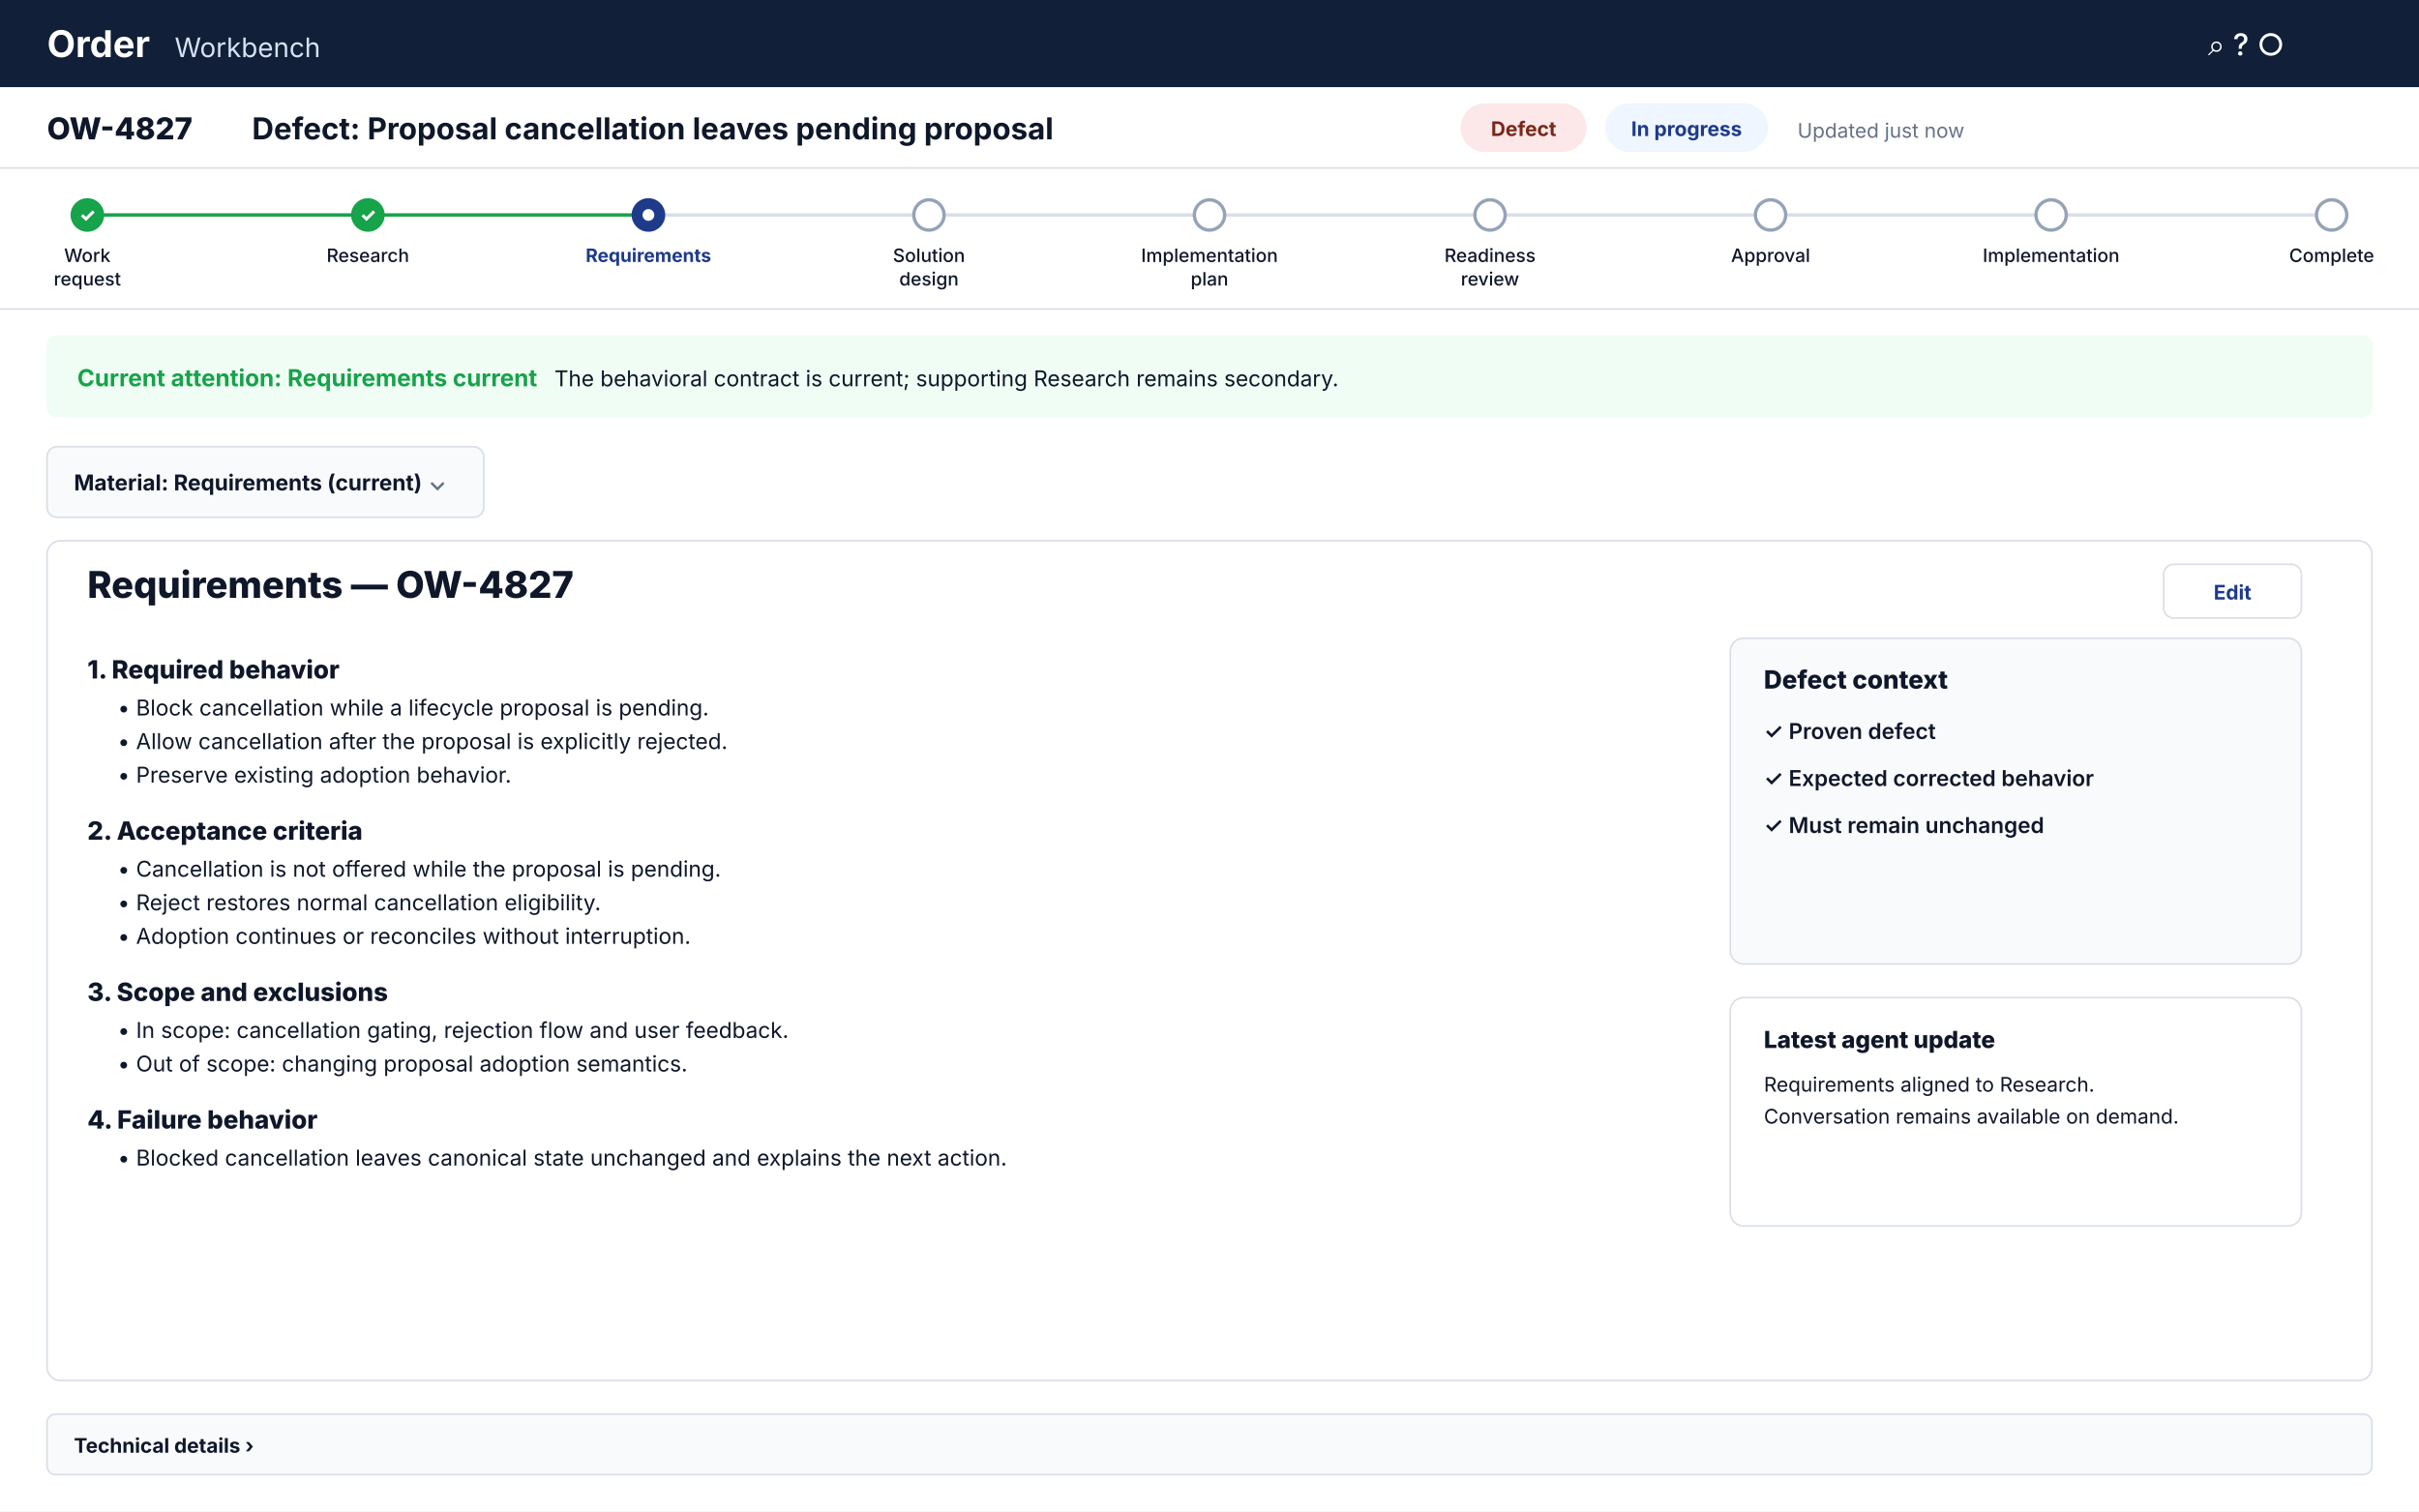
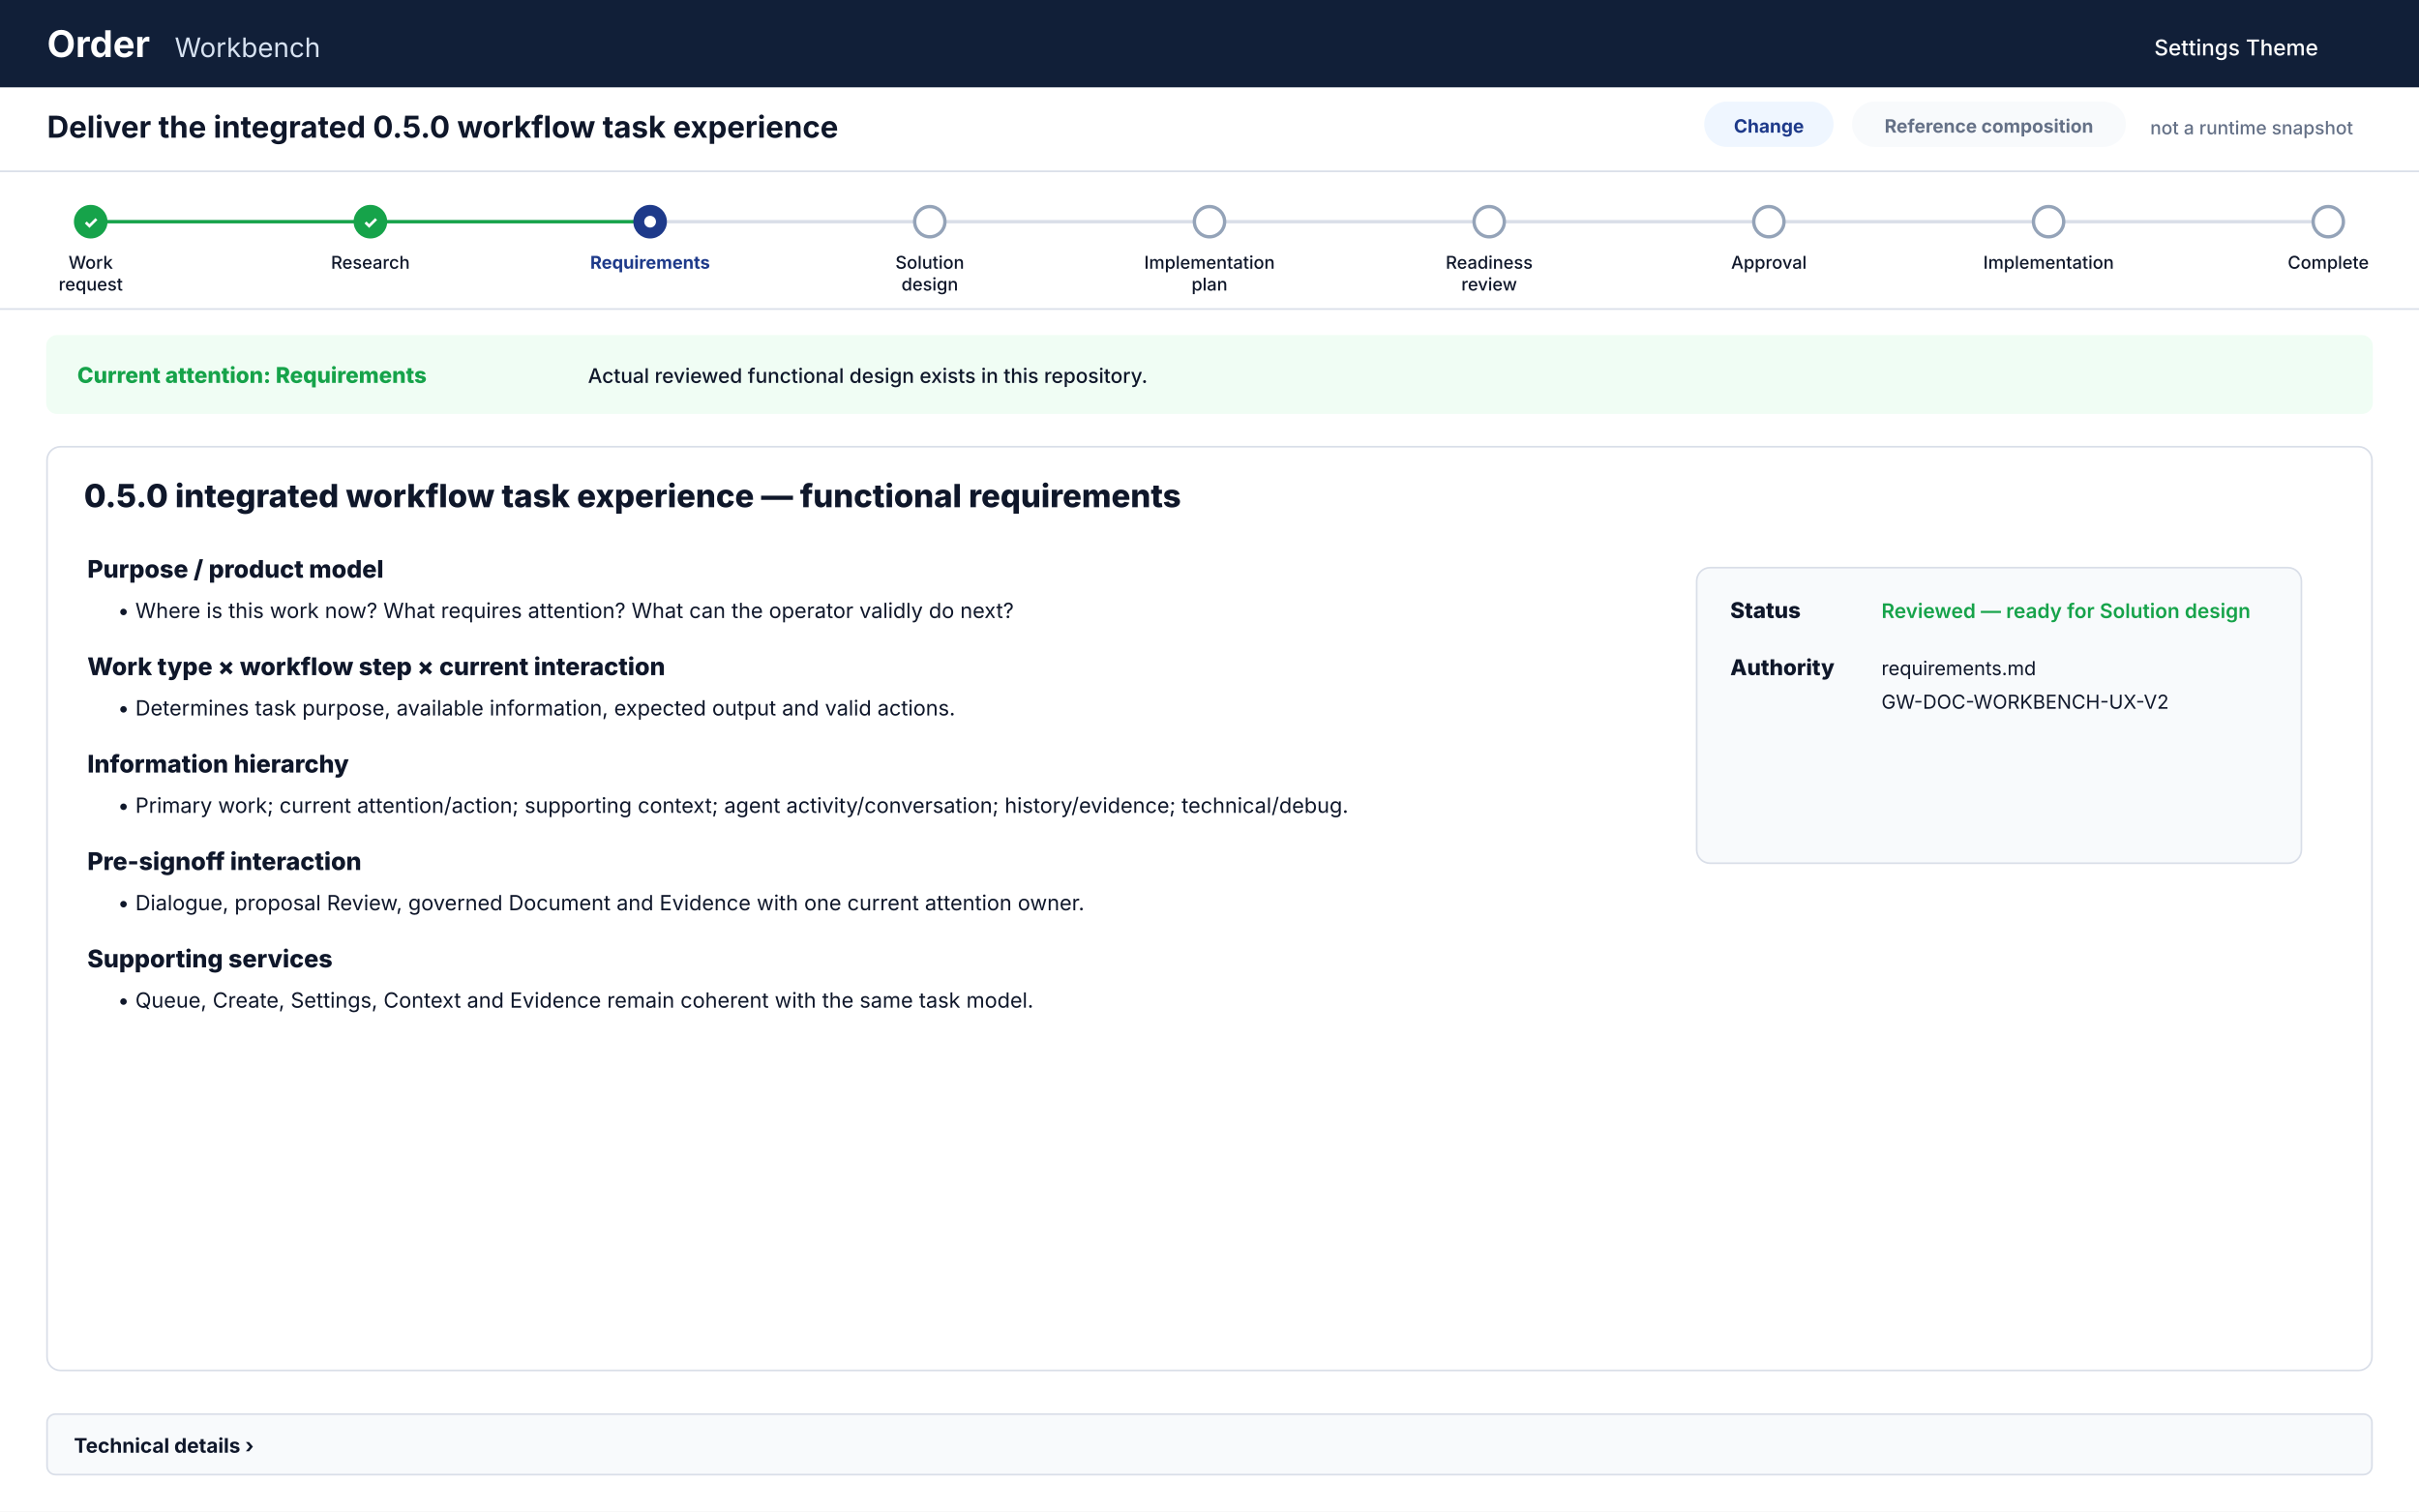
<svg xmlns="http://www.w3.org/2000/svg" width="1440" height="900" viewBox="0 0 1440 900">
  <rect width="1440" height="900" fill="#FFFFFF" />
  <rect width="1440" height="52" fill="#111F38" />
-   <text x="28" y="34" font-family="ui-sans-serif,system-ui,-apple-system,Segoe UI,sans-serif" font-size="22" font-weight="700" fill="#FFFFFF" text-anchor="start">Order</text>
+   <text x="28" y="34" font-family="ui-sans-serif,system-ui,-apple-system,Segoe UI,sans-serif" font-size="22" font-weight="700" fill="#fff" text-anchor="start">Order</text>
  <text x="104" y="34" font-family="ui-sans-serif,system-ui,-apple-system,Segoe UI,sans-serif" font-size="16" font-weight="400" fill="#D7E2F1" text-anchor="start">Workbench</text>
-   <text x="1360" y="33" font-family="ui-sans-serif,system-ui,-apple-system,Segoe UI,sans-serif" font-size="18" font-weight="500" fill="#FFFFFF" text-anchor="end">⌕   ?   ○</text>
-   <rect x="0" y="52" width="1440" height="48" fill="#FFFFFF" />
-   <line x1="0" y1="100" x2="1440" y2="100" stroke="#D9DEE8" stroke-width="1" />
-   <text x="28" y="83" font-family="ui-sans-serif,system-ui,-apple-system,Segoe UI,sans-serif" font-size="18" font-weight="800" fill="#0F172A" text-anchor="start">OW-4827</text>
-   <text x="150" y="83" font-family="ui-sans-serif,system-ui,-apple-system,Segoe UI,sans-serif" font-size="18" font-weight="700" fill="#0F172A" text-anchor="start">Defect: Proposal cancellation leaves pending proposal</text>
-   <rect x="870" y="62" width="74" height="28" rx="14" fill="#FCE8E8" stroke="#FCE8E8" />
-   <text x="907" y="81" font-family="ui-sans-serif,system-ui,-apple-system,Segoe UI,sans-serif" font-size="12" font-weight="700" fill="#7A271A" text-anchor="middle">Defect</text>
-   <rect x="956" y="62" width="96" height="28" rx="14" fill="#EFF6FF" stroke="#EFF6FF" />
-   <text x="1004" y="81" font-family="ui-sans-serif,system-ui,-apple-system,Segoe UI,sans-serif" font-size="12" font-weight="700" fill="#1E3A8A" text-anchor="middle">In progress</text>
-   <text x="1070" y="82" font-family="ui-sans-serif,system-ui,-apple-system,Segoe UI,sans-serif" font-size="12" font-weight="400" fill="#657187" text-anchor="start">Updated just now</text>
-   <line x1="52" y1="128" x2="1388" y2="128" stroke="#D9DEE8" stroke-width="2" />
-   <line x1="52" y1="128" x2="386" y2="128" stroke="#16A34A" stroke-width="2" />
-   <circle cx="52" cy="128" r="9" fill="#16A34A" stroke="#16A34A" stroke-width="2" />
-   <text x="52" y="132" font-family="ui-sans-serif,system-ui,-apple-system,Segoe UI,sans-serif" font-size="11" font-weight="800" fill="#FFFFFF" text-anchor="middle">✓</text>
-   <text x="52" y="156" font-family="ui-sans-serif,system-ui,-apple-system,Segoe UI,sans-serif" font-size="11" font-weight="500" fill="#0F172A" text-anchor="middle">Work</text>
-   <text x="52" y="170" font-family="ui-sans-serif,system-ui,-apple-system,Segoe UI,sans-serif" font-size="11" font-weight="500" fill="#0F172A" text-anchor="middle">request</text>
-   <circle cx="219" cy="128" r="9" fill="#16A34A" stroke="#16A34A" stroke-width="2" />
-   <text x="219" y="132" font-family="ui-sans-serif,system-ui,-apple-system,Segoe UI,sans-serif" font-size="11" font-weight="800" fill="#FFFFFF" text-anchor="middle">✓</text>
-   <text x="219" y="156" font-family="ui-sans-serif,system-ui,-apple-system,Segoe UI,sans-serif" font-size="11" font-weight="500" fill="#0F172A" text-anchor="middle">Research</text>
-   <circle cx="386" cy="128" r="9" fill="#1E3A8A" stroke="#1E3A8A" stroke-width="2" />
-   <circle cx="386" cy="128" r="3.5" fill="#FFFFFF" />
-   <text x="386" y="156" font-family="ui-sans-serif,system-ui,-apple-system,Segoe UI,sans-serif" font-size="11" font-weight="700" fill="#1E3A8A" text-anchor="middle">Requirements</text>
-   <circle cx="553" cy="128" r="9" fill="#FFFFFF" stroke="#94A3B8" stroke-width="2" />
-   <text x="553" y="156" font-family="ui-sans-serif,system-ui,-apple-system,Segoe UI,sans-serif" font-size="11" font-weight="500" fill="#0F172A" text-anchor="middle">Solution</text>
-   <text x="553" y="170" font-family="ui-sans-serif,system-ui,-apple-system,Segoe UI,sans-serif" font-size="11" font-weight="500" fill="#0F172A" text-anchor="middle">design</text>
-   <circle cx="720" cy="128" r="9" fill="#FFFFFF" stroke="#94A3B8" stroke-width="2" />
-   <text x="720" y="156" font-family="ui-sans-serif,system-ui,-apple-system,Segoe UI,sans-serif" font-size="11" font-weight="500" fill="#0F172A" text-anchor="middle">Implementation</text>
-   <text x="720" y="170" font-family="ui-sans-serif,system-ui,-apple-system,Segoe UI,sans-serif" font-size="11" font-weight="500" fill="#0F172A" text-anchor="middle">plan</text>
-   <circle cx="887" cy="128" r="9" fill="#FFFFFF" stroke="#94A3B8" stroke-width="2" />
-   <text x="887" y="156" font-family="ui-sans-serif,system-ui,-apple-system,Segoe UI,sans-serif" font-size="11" font-weight="500" fill="#0F172A" text-anchor="middle">Readiness</text>
-   <text x="887" y="170" font-family="ui-sans-serif,system-ui,-apple-system,Segoe UI,sans-serif" font-size="11" font-weight="500" fill="#0F172A" text-anchor="middle">review</text>
-   <circle cx="1054" cy="128" r="9" fill="#FFFFFF" stroke="#94A3B8" stroke-width="2" />
-   <text x="1054" y="156" font-family="ui-sans-serif,system-ui,-apple-system,Segoe UI,sans-serif" font-size="11" font-weight="500" fill="#0F172A" text-anchor="middle">Approval</text>
-   <circle cx="1221" cy="128" r="9" fill="#FFFFFF" stroke="#94A3B8" stroke-width="2" />
-   <text x="1221" y="156" font-family="ui-sans-serif,system-ui,-apple-system,Segoe UI,sans-serif" font-size="11" font-weight="500" fill="#0F172A" text-anchor="middle">Implementation</text>
-   <circle cx="1388" cy="128" r="9" fill="#FFFFFF" stroke="#94A3B8" stroke-width="2" />
-   <text x="1388" y="156" font-family="ui-sans-serif,system-ui,-apple-system,Segoe UI,sans-serif" font-size="11" font-weight="500" fill="#0F172A" text-anchor="middle">Complete</text>
+   <text x="1380" y="33" font-family="ui-sans-serif,system-ui,-apple-system,Segoe UI,sans-serif" font-size="13" font-weight="500" fill="#fff" text-anchor="end">Settings   Theme</text>
+   <line x1="0" y1="102" x2="1440" y2="102" stroke="#D9DEE8" stroke-width="1" />
+   <text x="28" y="82" font-family="ui-sans-serif,system-ui,-apple-system,Segoe UI,sans-serif" font-size="18" font-weight="700" fill="#0F172A" text-anchor="start">Deliver the integrated 0.5.0 workflow task experience</text>
+   <rect x="1015" y="61" width="76" height="26" rx="13" fill="#EFF6FF" stroke="#EFF6FF" />
+   <text x="1053" y="79" font-family="ui-sans-serif,system-ui,-apple-system,Segoe UI,sans-serif" font-size="11" font-weight="700" fill="#1E3A8A" text-anchor="middle">Change</text>
+   <rect x="1103" y="61" width="162" height="26" rx="13" fill="#F8FAFC" stroke="#F8FAFC" />
+   <text x="1184" y="79" font-family="ui-sans-serif,system-ui,-apple-system,Segoe UI,sans-serif" font-size="11" font-weight="700" fill="#657187" text-anchor="middle">Reference composition</text>
+   <text x="1280" y="80" font-family="ui-sans-serif,system-ui,-apple-system,Segoe UI,sans-serif" font-size="11" font-weight="500" fill="#657187" text-anchor="start">not a runtime snapshot</text>
+   <line x1="54" y1="132" x2="1386" y2="132" stroke="#D9DEE8" stroke-width="2" />
+   <line x1="54" y1="132" x2="387" y2="132" stroke="#16A34A" stroke-width="2" />
+   <circle cx="54" cy="132" r="9" fill="#16A34A" stroke="#16A34A" stroke-width="2" />
+   <text x="54" y="136" font-family="ui-sans-serif,system-ui,-apple-system,Segoe UI,sans-serif" font-size="10" font-weight="800" fill="#fff" text-anchor="middle">✓</text>
+   <text x="54" y="160" font-family="ui-sans-serif,system-ui,-apple-system,Segoe UI,sans-serif" font-size="10.5" font-weight="500" fill="#0F172A" text-anchor="middle">Work</text>
+   <text x="54" y="173" font-family="ui-sans-serif,system-ui,-apple-system,Segoe UI,sans-serif" font-size="10.5" font-weight="500" fill="#0F172A" text-anchor="middle">request</text>
+   <circle cx="220.5" cy="132" r="9" fill="#16A34A" stroke="#16A34A" stroke-width="2" />
+   <text x="220.5" y="136" font-family="ui-sans-serif,system-ui,-apple-system,Segoe UI,sans-serif" font-size="10" font-weight="800" fill="#fff" text-anchor="middle">✓</text>
+   <text x="220.5" y="160" font-family="ui-sans-serif,system-ui,-apple-system,Segoe UI,sans-serif" font-size="10.5" font-weight="500" fill="#0F172A" text-anchor="middle">Research</text>
+   <circle cx="387" cy="132" r="9" fill="#1E3A8A" stroke="#1E3A8A" stroke-width="2" />
+   <circle cx="387" cy="132" r="3.5" fill="#fff" />
+   <text x="387" y="160" font-family="ui-sans-serif,system-ui,-apple-system,Segoe UI,sans-serif" font-size="10.5" font-weight="700" fill="#1E3A8A" text-anchor="middle">Requirements</text>
+   <circle cx="553.5" cy="132" r="9" fill="#FFFFFF" stroke="#94A3B8" stroke-width="2" />
+   <text x="553.5" y="160" font-family="ui-sans-serif,system-ui,-apple-system,Segoe UI,sans-serif" font-size="10.5" font-weight="500" fill="#0F172A" text-anchor="middle">Solution</text>
+   <text x="553.5" y="173" font-family="ui-sans-serif,system-ui,-apple-system,Segoe UI,sans-serif" font-size="10.5" font-weight="500" fill="#0F172A" text-anchor="middle">design</text>
+   <circle cx="720" cy="132" r="9" fill="#FFFFFF" stroke="#94A3B8" stroke-width="2" />
+   <text x="720" y="160" font-family="ui-sans-serif,system-ui,-apple-system,Segoe UI,sans-serif" font-size="10.5" font-weight="500" fill="#0F172A" text-anchor="middle">Implementation</text>
+   <text x="720" y="173" font-family="ui-sans-serif,system-ui,-apple-system,Segoe UI,sans-serif" font-size="10.5" font-weight="500" fill="#0F172A" text-anchor="middle">plan</text>
+   <circle cx="886.5" cy="132" r="9" fill="#FFFFFF" stroke="#94A3B8" stroke-width="2" />
+   <text x="886.5" y="160" font-family="ui-sans-serif,system-ui,-apple-system,Segoe UI,sans-serif" font-size="10.5" font-weight="500" fill="#0F172A" text-anchor="middle">Readiness</text>
+   <text x="886.5" y="173" font-family="ui-sans-serif,system-ui,-apple-system,Segoe UI,sans-serif" font-size="10.5" font-weight="500" fill="#0F172A" text-anchor="middle">review</text>
+   <circle cx="1053" cy="132" r="9" fill="#FFFFFF" stroke="#94A3B8" stroke-width="2" />
+   <text x="1053" y="160" font-family="ui-sans-serif,system-ui,-apple-system,Segoe UI,sans-serif" font-size="10.5" font-weight="500" fill="#0F172A" text-anchor="middle">Approval</text>
+   <circle cx="1219.5" cy="132" r="9" fill="#FFFFFF" stroke="#94A3B8" stroke-width="2" />
+   <text x="1219.5" y="160" font-family="ui-sans-serif,system-ui,-apple-system,Segoe UI,sans-serif" font-size="10.5" font-weight="500" fill="#0F172A" text-anchor="middle">Implementation</text>
+   <circle cx="1386" cy="132" r="9" fill="#FFFFFF" stroke="#94A3B8" stroke-width="2" />
+   <text x="1386" y="160" font-family="ui-sans-serif,system-ui,-apple-system,Segoe UI,sans-serif" font-size="10.5" font-weight="500" fill="#0F172A" text-anchor="middle">Complete</text>
  <line x1="0" y1="184" x2="1440" y2="184" stroke="#D9DEE8" stroke-width="1" />
-   <rect x="28" y="200" width="1384" height="48" rx="6" fill="#F0FDF4" stroke="#F0FDF4" />
-   <text x="46" y="230" font-family="ui-sans-serif,system-ui,-apple-system,Segoe UI,sans-serif" font-size="14" font-weight="700" fill="#16A34A" text-anchor="start">Current attention: Requirements current</text>
-   <text x="330" y="230" font-family="ui-sans-serif,system-ui,-apple-system,Segoe UI,sans-serif" font-size="13" font-weight="400" fill="#0F172A" text-anchor="start">The behavioral contract is current; supporting Research remains secondary.</text>
-   <rect x="28" y="266" width="260" height="42" rx="6" fill="#F8FAFC" stroke="#D9DEE8" />
-   <text x="44" y="292" font-family="ui-sans-serif,system-ui,-apple-system,Segoe UI,sans-serif" font-size="13" font-weight="700" fill="#0F172A" text-anchor="start">Material: Requirements (current)</text>
-   <text x="266" y="292" font-family="ui-sans-serif,system-ui,-apple-system,Segoe UI,sans-serif" font-size="14" font-weight="600" fill="#657187" text-anchor="end">⌄</text>
-   <rect x="28" y="322" width="1384" height="500" rx="8" fill="#FFFFFF" stroke="#D9DEE8" />
-   <text x="52" y="356" font-family="ui-sans-serif,system-ui,-apple-system,Segoe UI,sans-serif" font-size="22" font-weight="800" fill="#0F172A" text-anchor="start">Requirements — OW-4827</text>
-   <rect x="1288" y="336" width="82" height="32" rx="6" fill="#FFFFFF" stroke="#D9DEE8" />
-   <text x="1329" y="357" font-family="ui-sans-serif,system-ui,-apple-system,Segoe UI,sans-serif" font-size="12" font-weight="700" fill="#1E3A8A" text-anchor="middle">Edit</text>
-   <text x="52" y="404" font-family="ui-sans-serif,system-ui,-apple-system,Segoe UI,sans-serif" font-size="15" font-weight="800" fill="#0F172A" text-anchor="start">1. Required behavior</text>
-   <text x="70" y="426" font-family="ui-sans-serif,system-ui,-apple-system,Segoe UI,sans-serif" font-size="13" font-weight="400" fill="#0F172A" text-anchor="start">• Block cancellation while a lifecycle proposal is pending.</text>
-   <text x="70" y="446" font-family="ui-sans-serif,system-ui,-apple-system,Segoe UI,sans-serif" font-size="13" font-weight="400" fill="#0F172A" text-anchor="start">• Allow cancellation after the proposal is explicitly rejected.</text>
-   <text x="70" y="466" font-family="ui-sans-serif,system-ui,-apple-system,Segoe UI,sans-serif" font-size="13" font-weight="400" fill="#0F172A" text-anchor="start">• Preserve existing adoption behavior.</text>
-   <text x="52" y="500" font-family="ui-sans-serif,system-ui,-apple-system,Segoe UI,sans-serif" font-size="15" font-weight="800" fill="#0F172A" text-anchor="start">2. Acceptance criteria</text>
-   <text x="70" y="522" font-family="ui-sans-serif,system-ui,-apple-system,Segoe UI,sans-serif" font-size="13" font-weight="400" fill="#0F172A" text-anchor="start">• Cancellation is not offered while the proposal is pending.</text>
-   <text x="70" y="542" font-family="ui-sans-serif,system-ui,-apple-system,Segoe UI,sans-serif" font-size="13" font-weight="400" fill="#0F172A" text-anchor="start">• Reject restores normal cancellation eligibility.</text>
-   <text x="70" y="562" font-family="ui-sans-serif,system-ui,-apple-system,Segoe UI,sans-serif" font-size="13" font-weight="400" fill="#0F172A" text-anchor="start">• Adoption continues or reconciles without interruption.</text>
-   <text x="52" y="596" font-family="ui-sans-serif,system-ui,-apple-system,Segoe UI,sans-serif" font-size="15" font-weight="800" fill="#0F172A" text-anchor="start">3. Scope and exclusions</text>
-   <text x="70" y="618" font-family="ui-sans-serif,system-ui,-apple-system,Segoe UI,sans-serif" font-size="13" font-weight="400" fill="#0F172A" text-anchor="start">• In scope: cancellation gating, rejection flow and user feedback.</text>
-   <text x="70" y="638" font-family="ui-sans-serif,system-ui,-apple-system,Segoe UI,sans-serif" font-size="13" font-weight="400" fill="#0F172A" text-anchor="start">• Out of scope: changing proposal adoption semantics.</text>
-   <text x="52" y="672" font-family="ui-sans-serif,system-ui,-apple-system,Segoe UI,sans-serif" font-size="15" font-weight="800" fill="#0F172A" text-anchor="start">4. Failure behavior</text>
-   <text x="70" y="694" font-family="ui-sans-serif,system-ui,-apple-system,Segoe UI,sans-serif" font-size="13" font-weight="400" fill="#0F172A" text-anchor="start">• Blocked cancellation leaves canonical state unchanged and explains the next action.</text>
-   <rect x="1030" y="380" width="340" height="194" rx="8" fill="#F8FAFC" stroke="#D9DEE8" />
-   <text x="1050" y="410" font-family="ui-sans-serif,system-ui,-apple-system,Segoe UI,sans-serif" font-size="15" font-weight="800" fill="#0F172A" text-anchor="start">Defect context</text>
-   <text x="1050" y="440" font-family="ui-sans-serif,system-ui,-apple-system,Segoe UI,sans-serif" font-size="13" font-weight="600" fill="#0F172A" text-anchor="start">✓ Proven defect</text>
-   <text x="1050" y="468" font-family="ui-sans-serif,system-ui,-apple-system,Segoe UI,sans-serif" font-size="13" font-weight="600" fill="#0F172A" text-anchor="start">✓ Expected corrected behavior</text>
-   <text x="1050" y="496" font-family="ui-sans-serif,system-ui,-apple-system,Segoe UI,sans-serif" font-size="13" font-weight="600" fill="#0F172A" text-anchor="start">✓ Must remain unchanged</text>
-   <rect x="1030" y="594" width="340" height="136" rx="8" fill="#FFFFFF" stroke="#D9DEE8" />
-   <text x="1050" y="624" font-family="ui-sans-serif,system-ui,-apple-system,Segoe UI,sans-serif" font-size="14" font-weight="800" fill="#0F172A" text-anchor="start">Latest agent update</text>
-   <text x="1050" y="650" font-family="ui-sans-serif,system-ui,-apple-system,Segoe UI,sans-serif" font-size="12" font-weight="400" fill="#0F172A" text-anchor="start">Requirements aligned to Research.</text>
-   <text x="1050" y="669" font-family="ui-sans-serif,system-ui,-apple-system,Segoe UI,sans-serif" font-size="12" font-weight="400" fill="#0F172A" text-anchor="start">Conversation remains available on demand.</text>
+   <rect x="28" y="200" width="1384" height="46" rx="6" fill="#F0FDF4" stroke="#F0FDF4" />
+   <text x="46" y="228" font-family="ui-sans-serif,system-ui,-apple-system,Segoe UI,sans-serif" font-size="13" font-weight="800" fill="#16A34A" text-anchor="start">Current attention: Requirements</text>
+   <text x="350" y="228" font-family="ui-sans-serif,system-ui,-apple-system,Segoe UI,sans-serif" font-size="12" font-weight="500" fill="#0F172A" text-anchor="start">Actual reviewed functional design exists in this repository.</text>
+   <rect x="28" y="266" width="1384" height="550" rx="8" fill="#FFFFFF" stroke="#D9DEE8" />
+   <text x="50" y="302" font-family="ui-sans-serif,system-ui,-apple-system,Segoe UI,sans-serif" font-size="19" font-weight="800" fill="#0F172A" text-anchor="start">0.5.0 integrated workflow task experience — functional requirements</text>
+   <text x="52" y="344" font-family="ui-sans-serif,system-ui,-apple-system,Segoe UI,sans-serif" font-size="14.5" font-weight="800" fill="#0F172A" text-anchor="start">Purpose / product model</text>
+   <text x="70" y="368" font-family="ui-sans-serif,system-ui,-apple-system,Segoe UI,sans-serif" font-size="12.5" font-weight="400" fill="#0F172A" text-anchor="start">• Where is this work now? What requires attention? What can the operator validly do next?</text>
+   <text x="52" y="402" font-family="ui-sans-serif,system-ui,-apple-system,Segoe UI,sans-serif" font-size="14.5" font-weight="800" fill="#0F172A" text-anchor="start">Work type × workflow step × current interaction</text>
+   <text x="70" y="426" font-family="ui-sans-serif,system-ui,-apple-system,Segoe UI,sans-serif" font-size="12.5" font-weight="400" fill="#0F172A" text-anchor="start">• Determines task purpose, available information, expected output and valid actions.</text>
+   <text x="52" y="460" font-family="ui-sans-serif,system-ui,-apple-system,Segoe UI,sans-serif" font-size="14.5" font-weight="800" fill="#0F172A" text-anchor="start">Information hierarchy</text>
+   <text x="70" y="484" font-family="ui-sans-serif,system-ui,-apple-system,Segoe UI,sans-serif" font-size="12.5" font-weight="400" fill="#0F172A" text-anchor="start">• Primary work; current attention/action; supporting context; agent activity/conversation; history/evidence; technical/debug.</text>
+   <text x="52" y="518" font-family="ui-sans-serif,system-ui,-apple-system,Segoe UI,sans-serif" font-size="14.5" font-weight="800" fill="#0F172A" text-anchor="start">Pre-signoff interaction</text>
+   <text x="70" y="542" font-family="ui-sans-serif,system-ui,-apple-system,Segoe UI,sans-serif" font-size="12.5" font-weight="400" fill="#0F172A" text-anchor="start">• Dialogue, proposal Review, governed Document and Evidence with one current attention owner.</text>
+   <text x="52" y="576" font-family="ui-sans-serif,system-ui,-apple-system,Segoe UI,sans-serif" font-size="14.5" font-weight="800" fill="#0F172A" text-anchor="start">Supporting services</text>
+   <text x="70" y="600" font-family="ui-sans-serif,system-ui,-apple-system,Segoe UI,sans-serif" font-size="12.5" font-weight="400" fill="#0F172A" text-anchor="start">• Queue, Create, Settings, Context and Evidence remain coherent with the same task model.</text>
+   <rect x="1010" y="338" width="360" height="176" rx="8" fill="#F8FAFC" stroke="#D9DEE8" />
+   <text x="1030" y="368" font-family="ui-sans-serif,system-ui,-apple-system,Segoe UI,sans-serif" font-size="13" font-weight="800" fill="#0F172A" text-anchor="start">Status</text>
+   <text x="1120" y="368" font-family="ui-sans-serif,system-ui,-apple-system,Segoe UI,sans-serif" font-size="12" font-weight="600" fill="#16A34A" text-anchor="start">Reviewed — ready for Solution design</text>
+   <text x="1030" y="402" font-family="ui-sans-serif,system-ui,-apple-system,Segoe UI,sans-serif" font-size="13" font-weight="800" fill="#0F172A" text-anchor="start">Authority</text>
+   <text x="1120" y="402" font-family="ui-sans-serif,system-ui,-apple-system,Segoe UI,sans-serif" font-size="11.5" font-weight="400" fill="#0F172A" text-anchor="start">requirements.md</text>
+   <text x="1120" y="422" font-family="ui-sans-serif,system-ui,-apple-system,Segoe UI,sans-serif" font-size="11.5" font-weight="400" fill="#0F172A" text-anchor="start">GW-DOC-WORKBENCH-UX-V2</text>
  <rect x="28" y="842" width="1384" height="36" rx="5" fill="#F8FAFC" stroke="#D9DEE8" />
  <text x="44" y="865" font-family="ui-sans-serif,system-ui,-apple-system,Segoe UI,sans-serif" font-size="12" font-weight="700" fill="#0F172A" text-anchor="start">Technical details  ›</text>
</svg>
